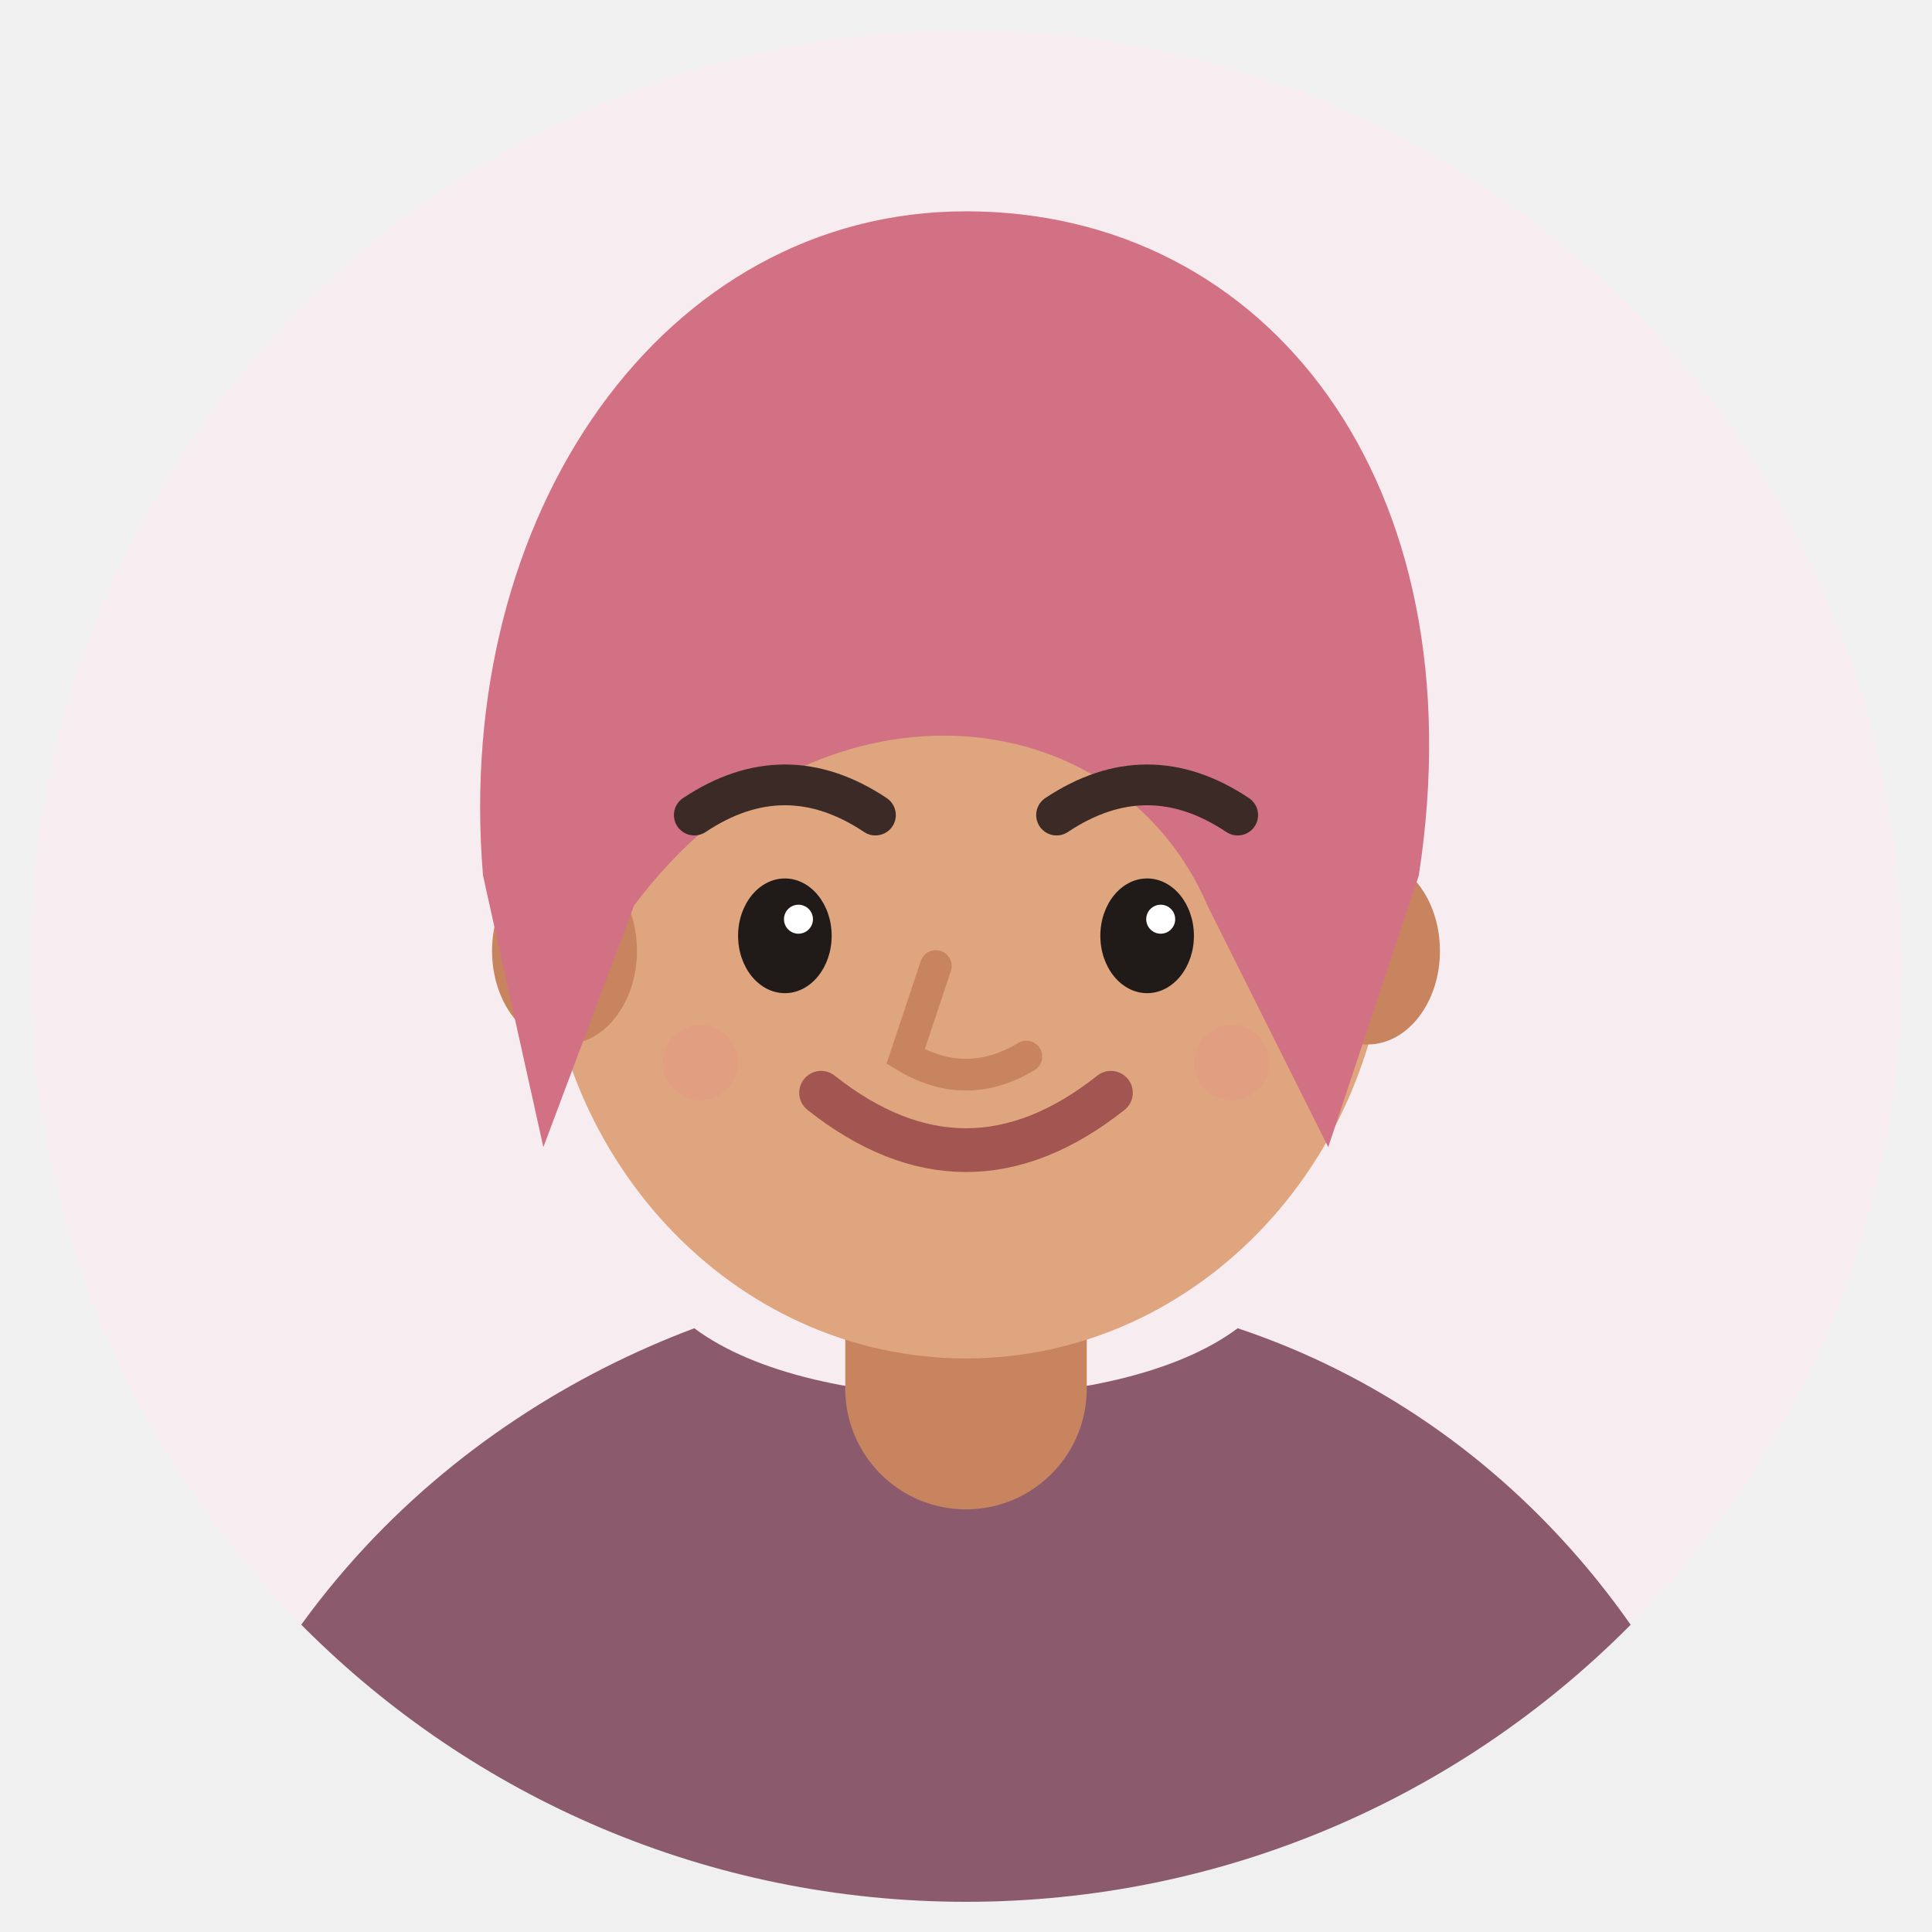
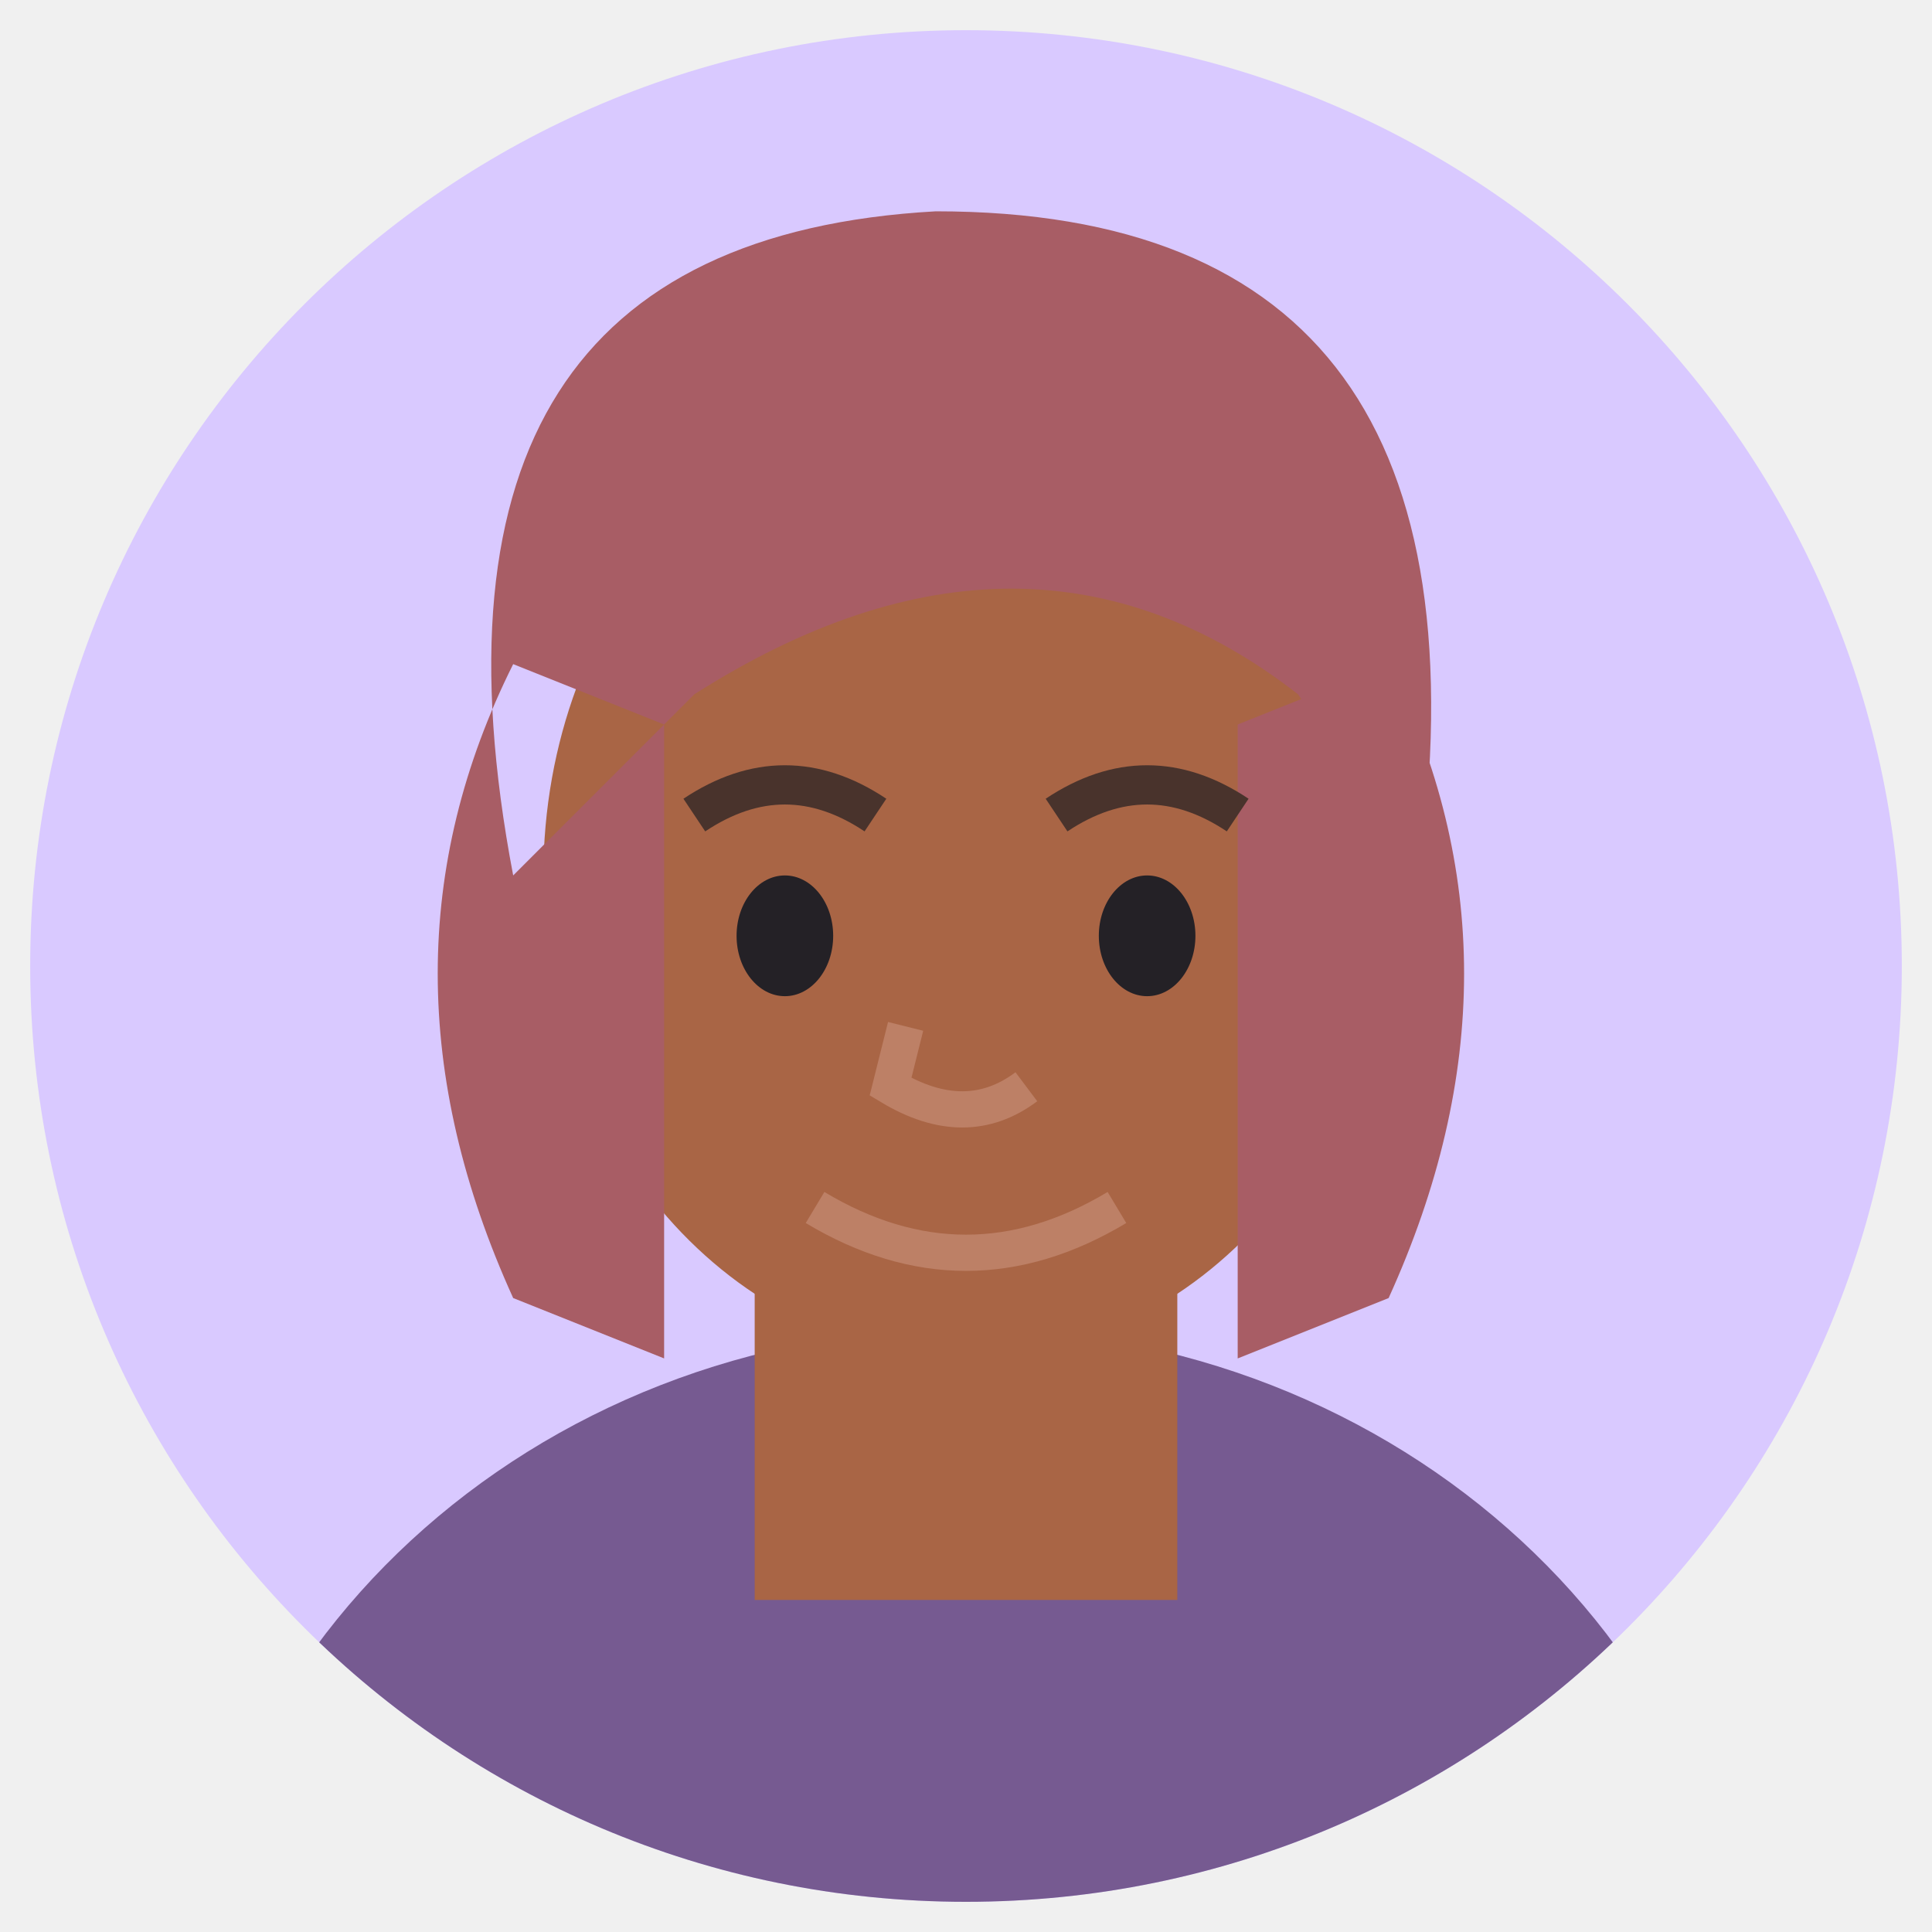
<svg xmlns="http://www.w3.org/2000/svg" width="64" height="64" viewBox="0 0 64 64">
  <defs>
-     <clipPath id="clip">
+     <clipPath id="c">
      <circle cx="32" cy="32" r="31" />
    </clipPath>
  </defs>
-   <circle cx="32" cy="32" r="31" fill="#f7edf0" />
-   <g clip-path="url(#clip)">
-     <path d="M5 66C7 54 15 47 23 44C27 47 37 47 41 44C50 47 57 55 59 66Z" fill="#8b5b6d" />
-     <rect x="28" y="39" width="8" height="11" rx="4" fill="#c8835f" />
-     <ellipse cx="32" cy="30" rx="14" ry="15" fill="#dfa57f" />
-     <ellipse cx="18.7" cy="31.5" rx="2.4" ry="3.1" fill="#c8835f" />
-     <ellipse cx="45.3" cy="31.5" rx="2.4" ry="3.1" fill="#c8835f" />
-     <path d="M16 29C15 17 22 7 32 7C42 7 49 16 47 29L44 38L40 30C37 23 27 22 21 30L18 38Z" fill="#d27084" />
-     <path d="M23 27Q26 25 29 27M35 27Q38 25 41 27" fill="none" stroke="#3b2a25" stroke-width="1.35" stroke-linecap="round" />
-     <ellipse cx="26" cy="31" rx="1.55" ry="1.9" fill="#201b19" />
-     <ellipse cx="38" cy="31" rx="1.55" ry="1.9" fill="#201b19" />
-     <circle cx="26.45" cy="30.45" r=".48" fill="#fff" />
-     <circle cx="38.45" cy="30.45" r=".48" fill="#fff" />
-     <path d="M31 32L30 35Q32 36.2 34 35" fill="none" stroke="#c8835f" stroke-width="1.05" stroke-linecap="round" />
-     <circle cx="23.2" cy="35.2" r="1.25" fill="#ee8a83" opacity=".23" />
-     <circle cx="40.8" cy="35.2" r="1.25" fill="#ee8a83" opacity=".23" />
-     <path d="M27.2 36.2Q32 40 36.8 36.2" fill="none" stroke="#a35651" stroke-width="1.45" stroke-linecap="round" />
+   <circle cx="32" cy="32" r="31" fill="#d9c9ff" />
+   <g clip-path="url(#c)">
+     <ellipse cx="32" cy="68" rx="26" ry="24" fill="#765a91" />
+     <path d="M25 42H39V53H25Z" fill="#a96545" />
+     <ellipse cx="32" cy="29" rx="14" ry="16" fill="#a96545" />
+     <path d="M17 29Q13 8 31 7Q50 7 47 29L43 23Q34 16 23 23Z M17 22Q12 32 17 43L22 45L22 24ZM46 22Q51 32 46 43L41 45L41 24Z" fill="#a85d65" />
+     <path d="M23 27Q26 25 29 27M35 27Q38 25 41 27" stroke="#49332c" stroke-width="1.3" fill="none" />
+     <ellipse cx="26" cy="31" rx="1.6" ry="2" fill="#242126" />
+     <ellipse cx="38" cy="31" rx="1.6" ry="2" fill="#242126" />
+     <path d="M30 34L29.5 36Q32 37.5 34 36M27 40Q32 43 37 40" stroke="#bd8066" stroke-width="1.2" fill="none" />
  </g>
</svg>
